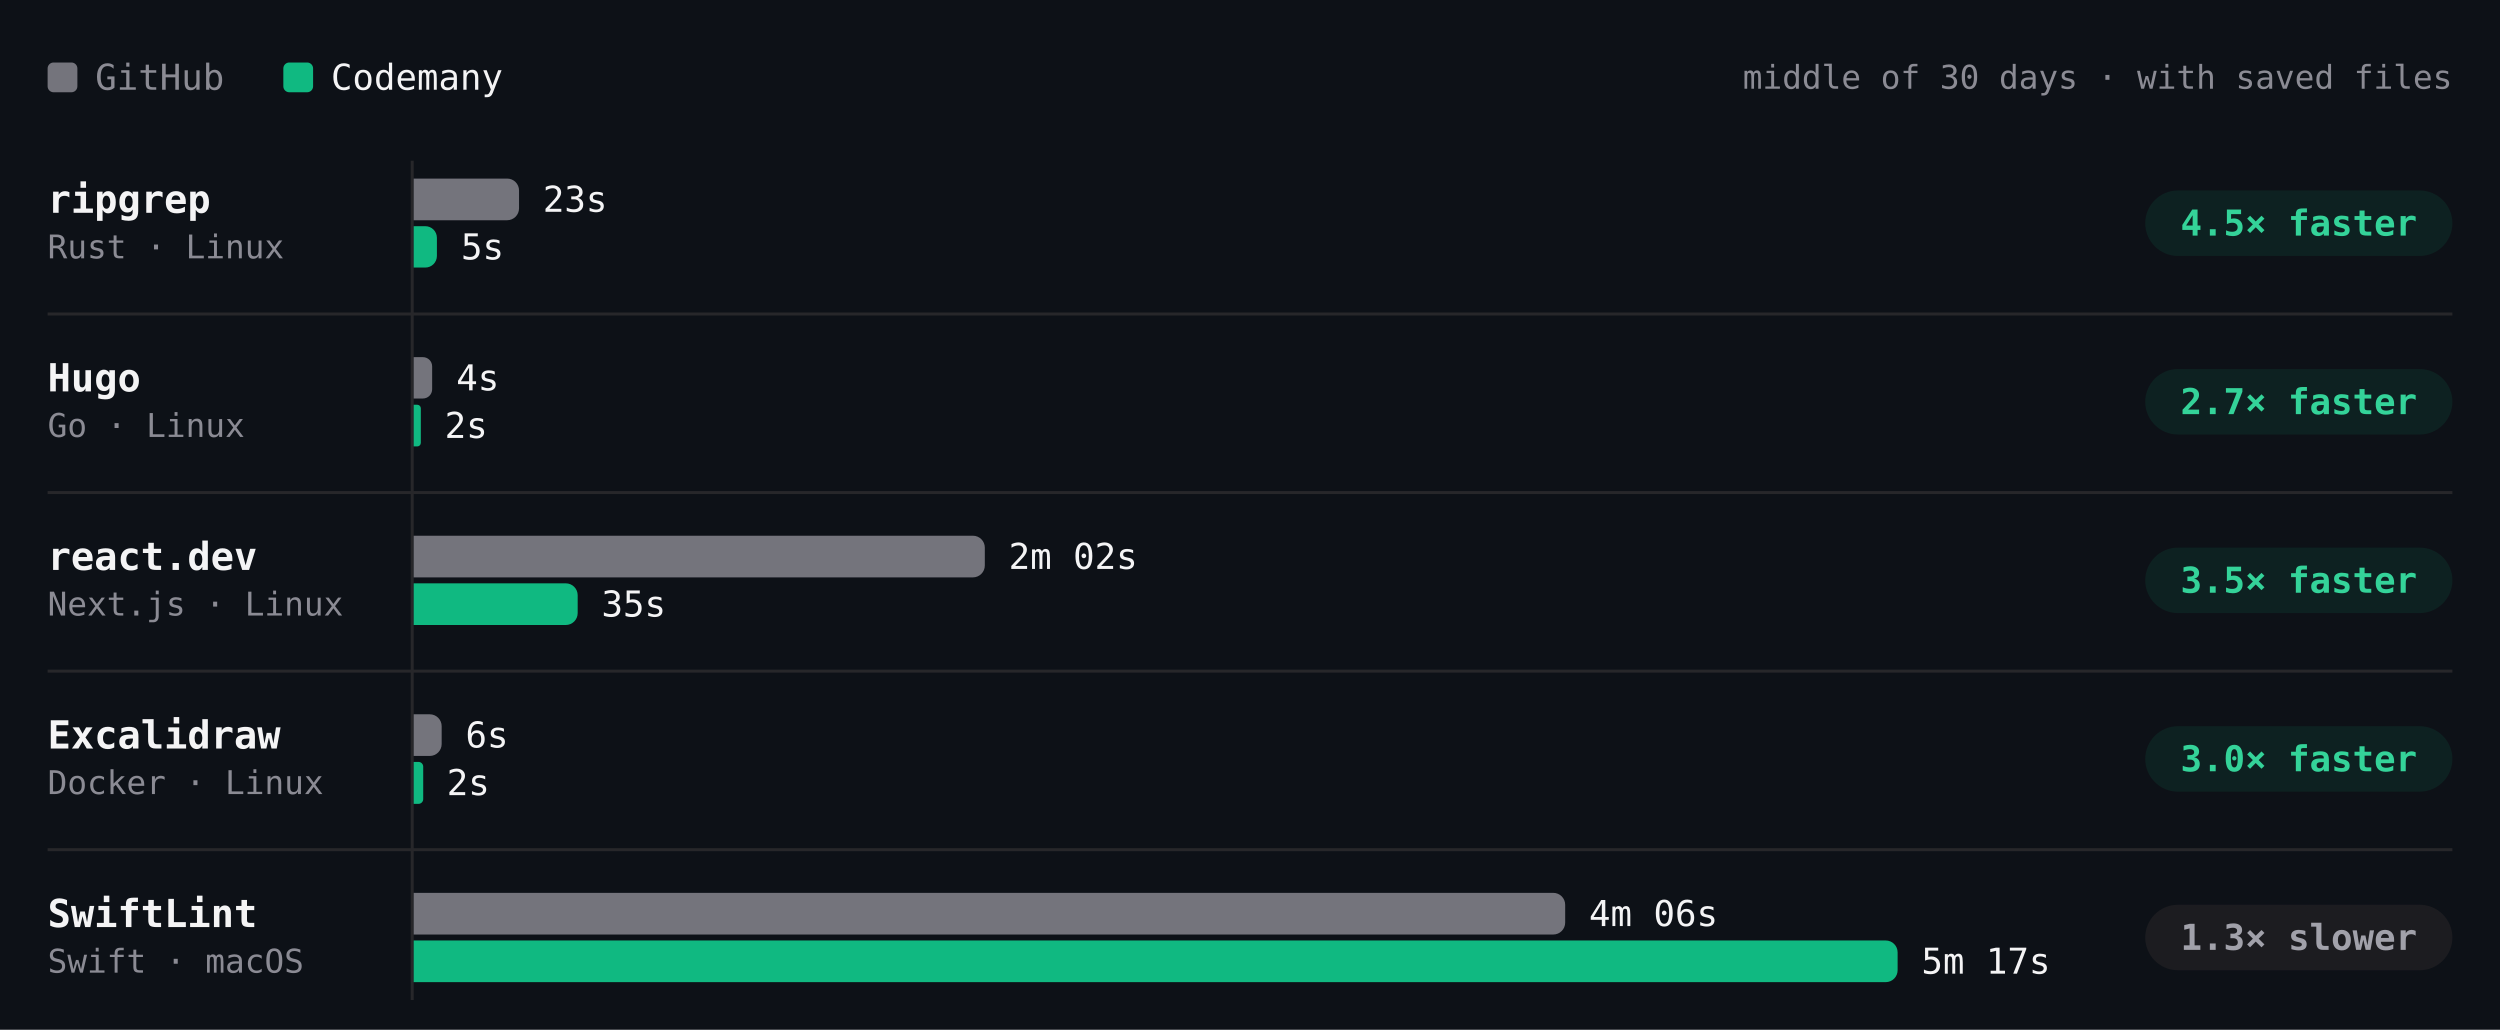
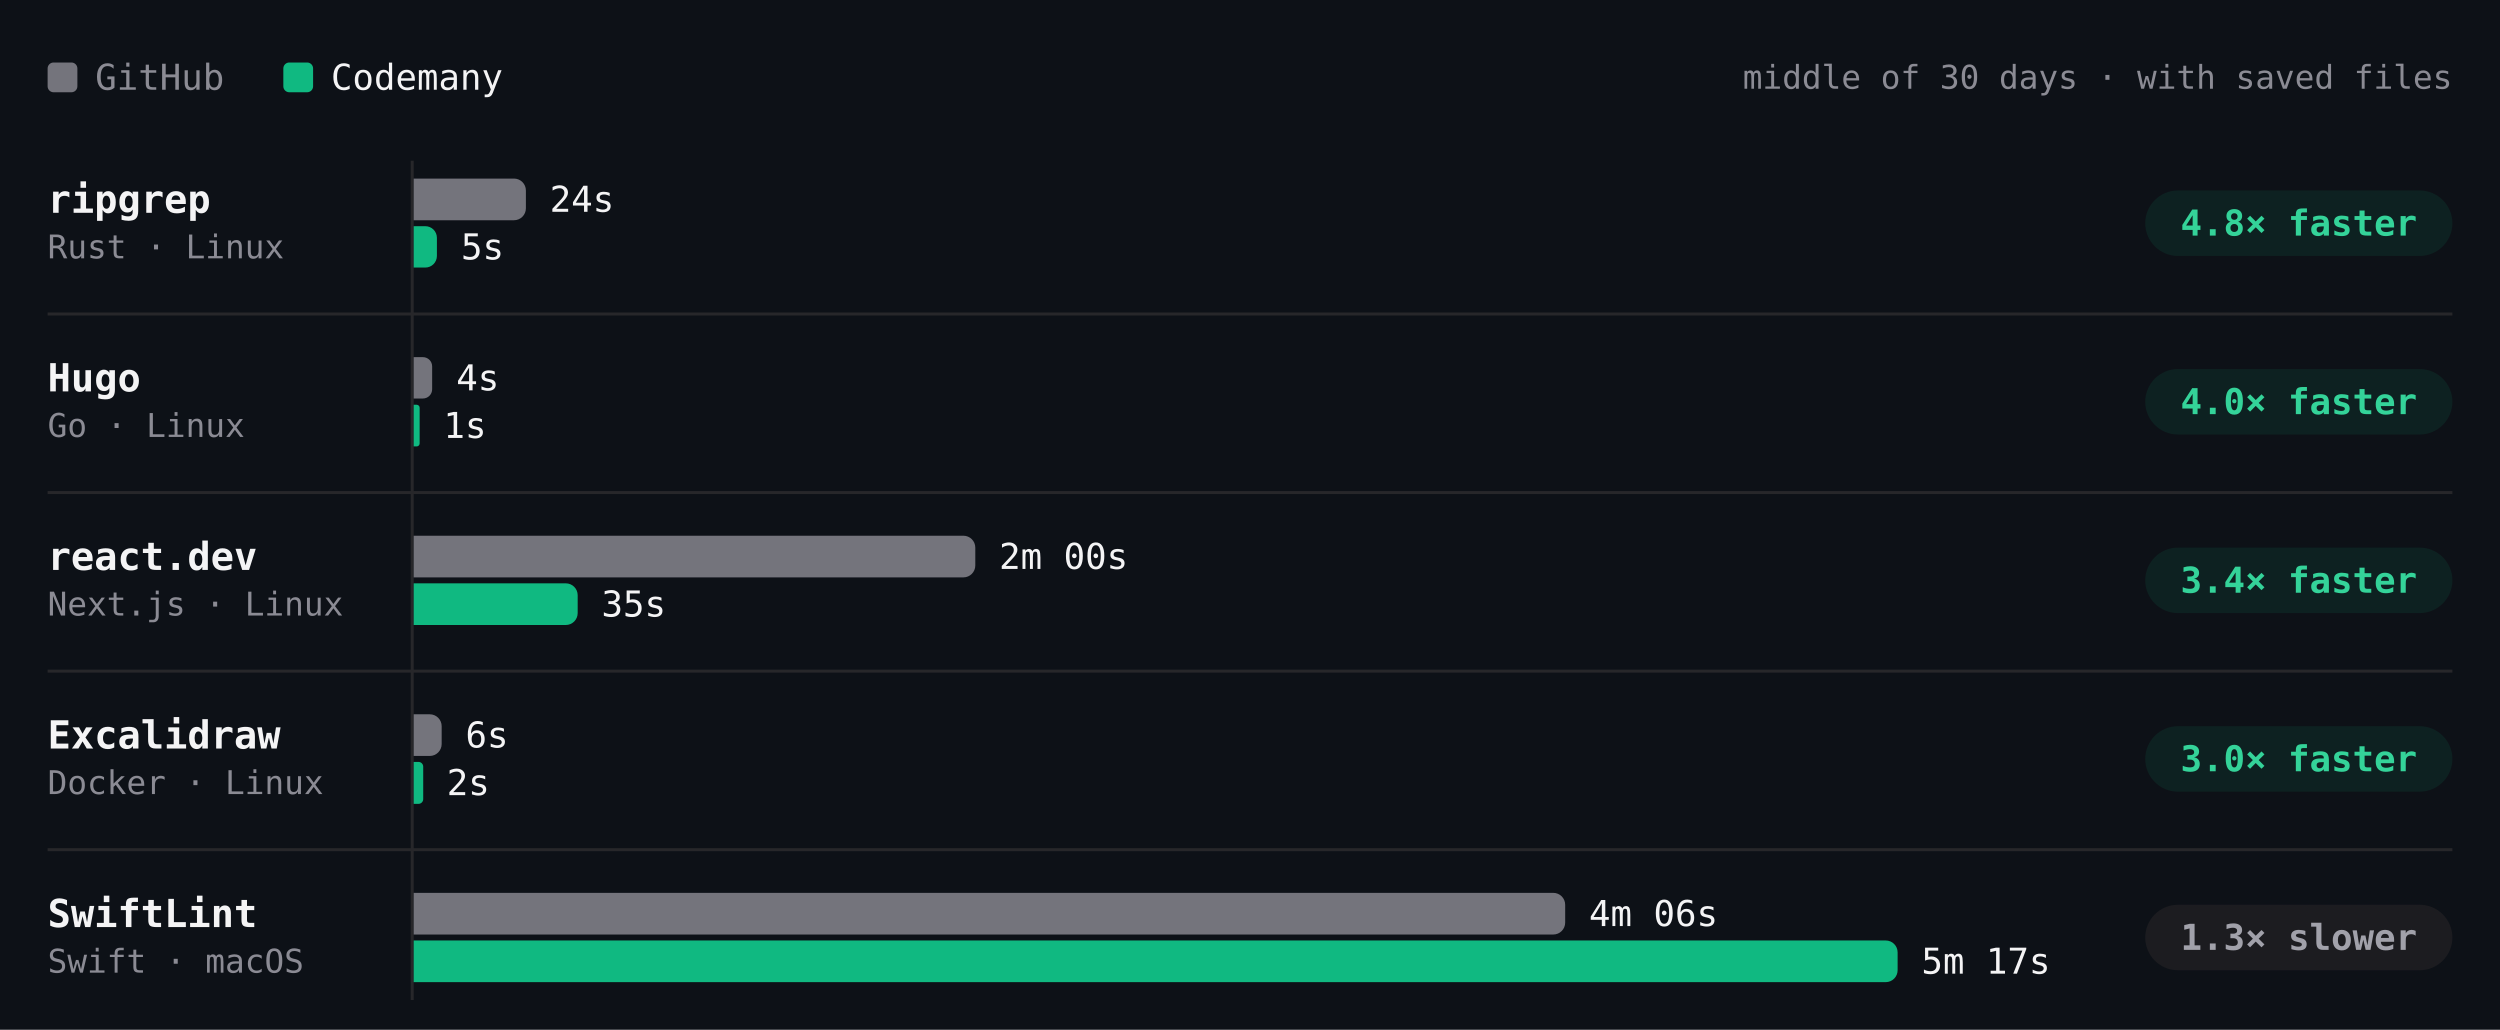
- <svg xmlns="http://www.w3.org/2000/svg" viewBox="0 0 840 346" width="840" height="346" role="img" aria-label="Build time per project, middle of 30 days · with saved files. ripgrep: GitHub 23s, Codemany 5s, 4.5× faster; Hugo: GitHub 4s, Codemany 2s, 2.7× faster; react.dev: GitHub 2m 02s, Codemany 35s, 3.5× faster; Excalidraw: GitHub 6s, Codemany 2s, 3.0× faster; SwiftLint: GitHub 4m 06s, Codemany 5m 17s, 1.3× slower." font-family="'JetBrains Mono', ui-monospace, SFMono-Regular, Menlo, monospace" style="max-width:100%;height:auto;font-variant-numeric:tabular-nums">
+ <svg xmlns="http://www.w3.org/2000/svg" viewBox="0 0 840 346" width="840" height="346" role="img" aria-label="Build time per project, middle of 30 days · with saved files. ripgrep: GitHub 24s, Codemany 5s, 4.8× faster; Hugo: GitHub 4s, Codemany 1s, 4.0× faster; react.dev: GitHub 2m 00s, Codemany 35s, 3.4× faster; Excalidraw: GitHub 6s, Codemany 2s, 3.0× faster; SwiftLint: GitHub 4m 06s, Codemany 5m 17s, 1.3× slower." font-family="'JetBrains Mono', ui-monospace, SFMono-Regular, Menlo, monospace" style="max-width:100%;height:auto;font-variant-numeric:tabular-nums">
  <rect width="840" height="346" fill="#0d1117" />
  <rect x="16" y="21" width="10" height="10" rx="2" fill="#74747c" />
  <text x="32" y="26" font-size="12" fill="#8b8b94" dominant-baseline="central">GitHub</text>
  <rect x="95.2" y="21" width="10" height="10" rx="2" fill="#10b981" />
  <text x="111.2" y="26" font-size="12" fill="#f4f4f5" dominant-baseline="central">Codemany</text>
  <text x="824" y="26" font-size="11" fill="#8b8b94" text-anchor="end" dominant-baseline="central">middle of 30 days · with saved files</text>
  <path d="M138.5 54L138.5 336" stroke="#27272a" stroke-width="1" fill="none" />
  <text x="16" y="67" font-size="13" fill="#f4f4f5" font-weight="600" dominant-baseline="central">ripgrep</text>
  <text x="16" y="83" font-size="11" fill="#8b8b94" dominant-baseline="central">Rust · Linux</text>
-   <g class="bench-mark" data-tip="ripgrep · GitHub · 23s · middle of 4 nights" data-href="https://github.com/codemanyhq/bench-private/actions/runs/42629210782/job/129200880858" style="cursor:pointer">
+   <g class="bench-mark" data-tip="ripgrep · GitHub · 24s · middle of 3 nights" data-href="https://github.com/codemanyhq/bench-private/actions/runs/42477866952/job/128905487589" style="cursor:pointer">
    <rect x="139" y="59" width="549.8" height="16" fill="#0d1117" fill-opacity="0" />
-     <path d="M139 60h31.4a4 4 0 0 1 4 4v6a4 4 0 0 1 -4 4h-31.4z" fill="#74747c" />
-     <text x="182.4" y="67" font-size="12" fill="#f4f4f5" dominant-baseline="central">23s</text>
+     <path d="M139 60h33.7a4 4 0 0 1 4 4v6a4 4 0 0 1 -4 4h-33.7z" fill="#74747c" />
+     <text x="184.7" y="67" font-size="12" fill="#f4f4f5" dominant-baseline="central">24s</text>
  </g>
-   <g class="bench-mark" data-tip="ripgrep · Codemany · 5s · middle of 4 nights" data-href="https://github.com/codemanyhq/bench/actions/runs/42610365978/job/129323099503" style="cursor:pointer">
+   <g class="bench-mark" data-tip="ripgrep · Codemany · 5s · middle of 3 nights" data-href="https://github.com/codemanyhq/bench/actions/runs/42471415877/job/128905482309" style="cursor:pointer">
    <rect x="139" y="75" width="549.8" height="16" fill="#0d1117" fill-opacity="0" />
    <path d="M139 76h3.9a3.9 3.9 0 0 1 3.9 3.9v6.1a3.9 3.9 0 0 1 -3.9 3.9h-3.9z" fill="#10b981" />
    <text x="154.9" y="83" font-size="12" fill="#f4f4f5" dominant-baseline="central">5s</text>
  </g>
  <rect x="720.8" y="64" width="103.2" height="22" rx="11" fill="rgba(16,185,129,0.10)" />
-   <text x="772.4" y="75" font-size="12" fill="#34d399" font-weight="600" text-anchor="middle" dominant-baseline="central">4.5× faster</text>
+   <text x="772.4" y="75" font-size="12" fill="#34d399" font-weight="600" text-anchor="middle" dominant-baseline="central">4.8× faster</text>
  <text x="16" y="127" font-size="13" fill="#f4f4f5" font-weight="600" dominant-baseline="central">Hugo</text>
  <text x="16" y="143" font-size="11" fill="#8b8b94" dominant-baseline="central">Go · Linux</text>
-   <g class="bench-mark" data-tip="Hugo · GitHub · 4s · middle of 4 nights" data-href="https://github.com/codemanyhq/bench-private/actions/runs/42629210782/job/129200881075" style="cursor:pointer">
+   <g class="bench-mark" data-tip="Hugo · GitHub · 4s · middle of 3 nights" data-href="https://github.com/codemanyhq/bench-private/actions/runs/42477866952/job/128905507867" style="cursor:pointer">
    <rect x="139" y="119" width="549.8" height="16" fill="#0d1117" fill-opacity="0" />
    <path d="M139 120h3.1a3.1 3.1 0 0 1 3.1 3.1v7.7a3.1 3.1 0 0 1 -3.1 3.1h-3.1z" fill="#74747c" />
    <text x="153.3" y="127" font-size="12" fill="#f4f4f5" dominant-baseline="central">4s</text>
  </g>
-   <g class="bench-mark" data-tip="Hugo · Codemany · 2s · middle of 4 nights" data-href="https://github.com/codemanyhq/bench/actions/runs/42610365978/job/129323099028" style="cursor:pointer">
+   <g class="bench-mark" data-tip="Hugo · Codemany · 1s · middle of 3 nights" data-href="https://github.com/codemanyhq/bench/actions/runs/42471415877/job/128905512572" style="cursor:pointer">
    <rect x="139" y="135" width="549.8" height="16" fill="#0d1117" fill-opacity="0" />
-     <path d="M139 136h1.2a1.2 1.2 0 0 1 1.2 1.2v11.6a1.2 1.2 0 0 1 -1.2 1.2h-1.2z" fill="#10b981" />
-     <text x="149.4" y="143" font-size="12" fill="#f4f4f5" dominant-baseline="central">2s</text>
+     <path d="M139 136h1a1 1 0 0 1 1 1v12a1 1 0 0 1 -1 1h-1z" fill="#10b981" />
+     <text x="149" y="143" font-size="12" fill="#f4f4f5" dominant-baseline="central">1s</text>
  </g>
  <rect x="720.8" y="124" width="103.2" height="22" rx="11" fill="rgba(16,185,129,0.10)" />
-   <text x="772.4" y="135" font-size="12" fill="#34d399" font-weight="600" text-anchor="middle" dominant-baseline="central">2.7× faster</text>
+   <text x="772.4" y="135" font-size="12" fill="#34d399" font-weight="600" text-anchor="middle" dominant-baseline="central">4.0× faster</text>
  <path d="M16 105.5L824 105.5" stroke="#27272a" stroke-width="1" fill="none" />
  <text x="16" y="187" font-size="13" fill="#f4f4f5" font-weight="600" dominant-baseline="central">react.dev</text>
  <text x="16" y="203" font-size="11" fill="#8b8b94" dominant-baseline="central">Next.js · Linux</text>
-   <g class="bench-mark" data-tip="react.dev · GitHub · 2m 02s · middle of 4 nights" data-href="https://github.com/codemanyhq/bench-private/actions/runs/42629210782/job/129200880830" style="cursor:pointer">
+   <g class="bench-mark" data-tip="react.dev · GitHub · 2m 00s · middle of 3 nights" data-href="https://github.com/codemanyhq/bench-private/actions/runs/42477866952/job/128905487838" style="cursor:pointer">
    <rect x="139" y="179" width="549.8" height="16" fill="#0d1117" fill-opacity="0" />
-     <path d="M139 180h187.9a4 4 0 0 1 4 4v6a4 4 0 0 1 -4 4h-187.9z" fill="#74747c" />
-     <text x="338.9" y="187" font-size="12" fill="#f4f4f5" dominant-baseline="central">2m 02s</text>
+     <path d="M139 180h184.7a4 4 0 0 1 4 4v6a4 4 0 0 1 -4 4h-184.7z" fill="#74747c" />
+     <text x="335.7" y="187" font-size="12" fill="#f4f4f5" dominant-baseline="central">2m 00s</text>
  </g>
-   <g class="bench-mark" data-tip="react.dev · Codemany · 35s · middle of 4 nights" data-href="https://github.com/codemanyhq/bench/actions/runs/42610365978/job/129323099426" style="cursor:pointer">
+   <g class="bench-mark" data-tip="react.dev · Codemany · 35s · middle of 3 nights" data-href="https://github.com/codemanyhq/bench/actions/runs/42471415877/job/128905516323" style="cursor:pointer">
    <rect x="139" y="195" width="549.8" height="16" fill="#0d1117" fill-opacity="0" />
    <path d="M139 196h51.1a4 4 0 0 1 4 4v6a4 4 0 0 1 -4 4h-51.1z" fill="#10b981" />
    <text x="202.1" y="203" font-size="12" fill="#f4f4f5" dominant-baseline="central">35s</text>
  </g>
  <rect x="720.8" y="184" width="103.2" height="22" rx="11" fill="rgba(16,185,129,0.10)" />
-   <text x="772.4" y="195" font-size="12" fill="#34d399" font-weight="600" text-anchor="middle" dominant-baseline="central">3.5× faster</text>
+   <text x="772.4" y="195" font-size="12" fill="#34d399" font-weight="600" text-anchor="middle" dominant-baseline="central">3.4× faster</text>
  <path d="M16 165.5L824 165.5" stroke="#27272a" stroke-width="1" fill="none" />
  <text x="16" y="247" font-size="13" fill="#f4f4f5" font-weight="600" dominant-baseline="central">Excalidraw</text>
  <text x="16" y="263" font-size="11" fill="#8b8b94" dominant-baseline="central">Docker · Linux</text>
  <g class="bench-mark" data-tip="Excalidraw · GitHub · 6s · middle of 1 night" data-href="https://github.com/codemanyhq/bench-private/actions/runs/42342779574/job/128313955233" style="cursor:pointer">
    <rect x="139" y="239" width="549.8" height="16" fill="#0d1117" fill-opacity="0" />
    <path d="M139 240h5.4a4 4 0 0 1 4 4v6a4 4 0 0 1 -4 4h-5.4z" fill="#74747c" />
    <text x="156.4" y="247" font-size="12" fill="#f4f4f5" dominant-baseline="central">6s</text>
  </g>
  <g class="bench-mark" data-tip="Excalidraw · Codemany · 2s · middle of 1 night" data-href="https://github.com/codemanyhq/bench/actions/runs/42363100897/job/128383571179" style="cursor:pointer">
    <rect x="139" y="255" width="549.8" height="16" fill="#0d1117" fill-opacity="0" />
    <path d="M139 256h1.6a1.6 1.6 0 0 1 1.6 1.6v10.9a1.6 1.6 0 0 1 -1.6 1.6h-1.6z" fill="#10b981" />
    <text x="150.1" y="263" font-size="12" fill="#f4f4f5" dominant-baseline="central">2s</text>
  </g>
  <rect x="720.8" y="244" width="103.2" height="22" rx="11" fill="rgba(16,185,129,0.10)" />
  <text x="772.4" y="255" font-size="12" fill="#34d399" font-weight="600" text-anchor="middle" dominant-baseline="central">3.0× faster</text>
  <path d="M16 225.5L824 225.5" stroke="#27272a" stroke-width="1" fill="none" />
  <text x="16" y="307" font-size="13" fill="#f4f4f5" font-weight="600" dominant-baseline="central">SwiftLint</text>
  <text x="16" y="323" font-size="11" fill="#8b8b94" dominant-baseline="central">Swift · macOS</text>
-   <g class="bench-mark" data-tip="SwiftLint · GitHub · 4m 06s · middle of 5 nights" data-href="https://github.com/codemanyhq/bench/actions/runs/42610365978/job/129323105026" style="cursor:pointer">
+   <g class="bench-mark" data-tip="SwiftLint · GitHub · 4m 06s · middle of 5 nights" data-href="https://github.com/codemanyhq/bench/actions/runs/42610365978/job/129144815335" style="cursor:pointer">
    <rect x="139" y="299" width="549.8" height="16" fill="#0d1117" fill-opacity="0" />
    <path d="M139 300h382.9a4 4 0 0 1 4 4v6a4 4 0 0 1 -4 4h-382.9z" fill="#74747c" />
    <text x="533.9" y="307" font-size="12" fill="#f4f4f5" dominant-baseline="central">4m 06s</text>
  </g>
-   <g class="bench-mark" data-tip="SwiftLint · Codemany · 5m 17s · middle of 5 nights" data-href="https://github.com/codemanyhq/bench/actions/runs/42610365978/job/129323099330" style="cursor:pointer">
+   <g class="bench-mark" data-tip="SwiftLint · Codemany · 5m 17s · middle of 5 nights" data-href="https://github.com/codemanyhq/bench/actions/runs/42610365978/job/129136949355" style="cursor:pointer">
    <rect x="139" y="315" width="549.8" height="16" fill="#0d1117" fill-opacity="0" />
    <path d="M139 316h494.6a4 4 0 0 1 4 4v6a4 4 0 0 1 -4 4h-494.6z" fill="#10b981" />
    <text x="645.6" y="323" font-size="12" fill="#f4f4f5" dominant-baseline="central">5m 17s</text>
  </g>
  <rect x="720.8" y="304" width="103.2" height="22" rx="11" fill="#1c1c20" />
  <text x="772.4" y="315" font-size="12" fill="#a1a1aa" font-weight="600" text-anchor="middle" dominant-baseline="central">1.3× slower</text>
  <path d="M16 285.5L824 285.5" stroke="#27272a" stroke-width="1" fill="none" />
</svg>
